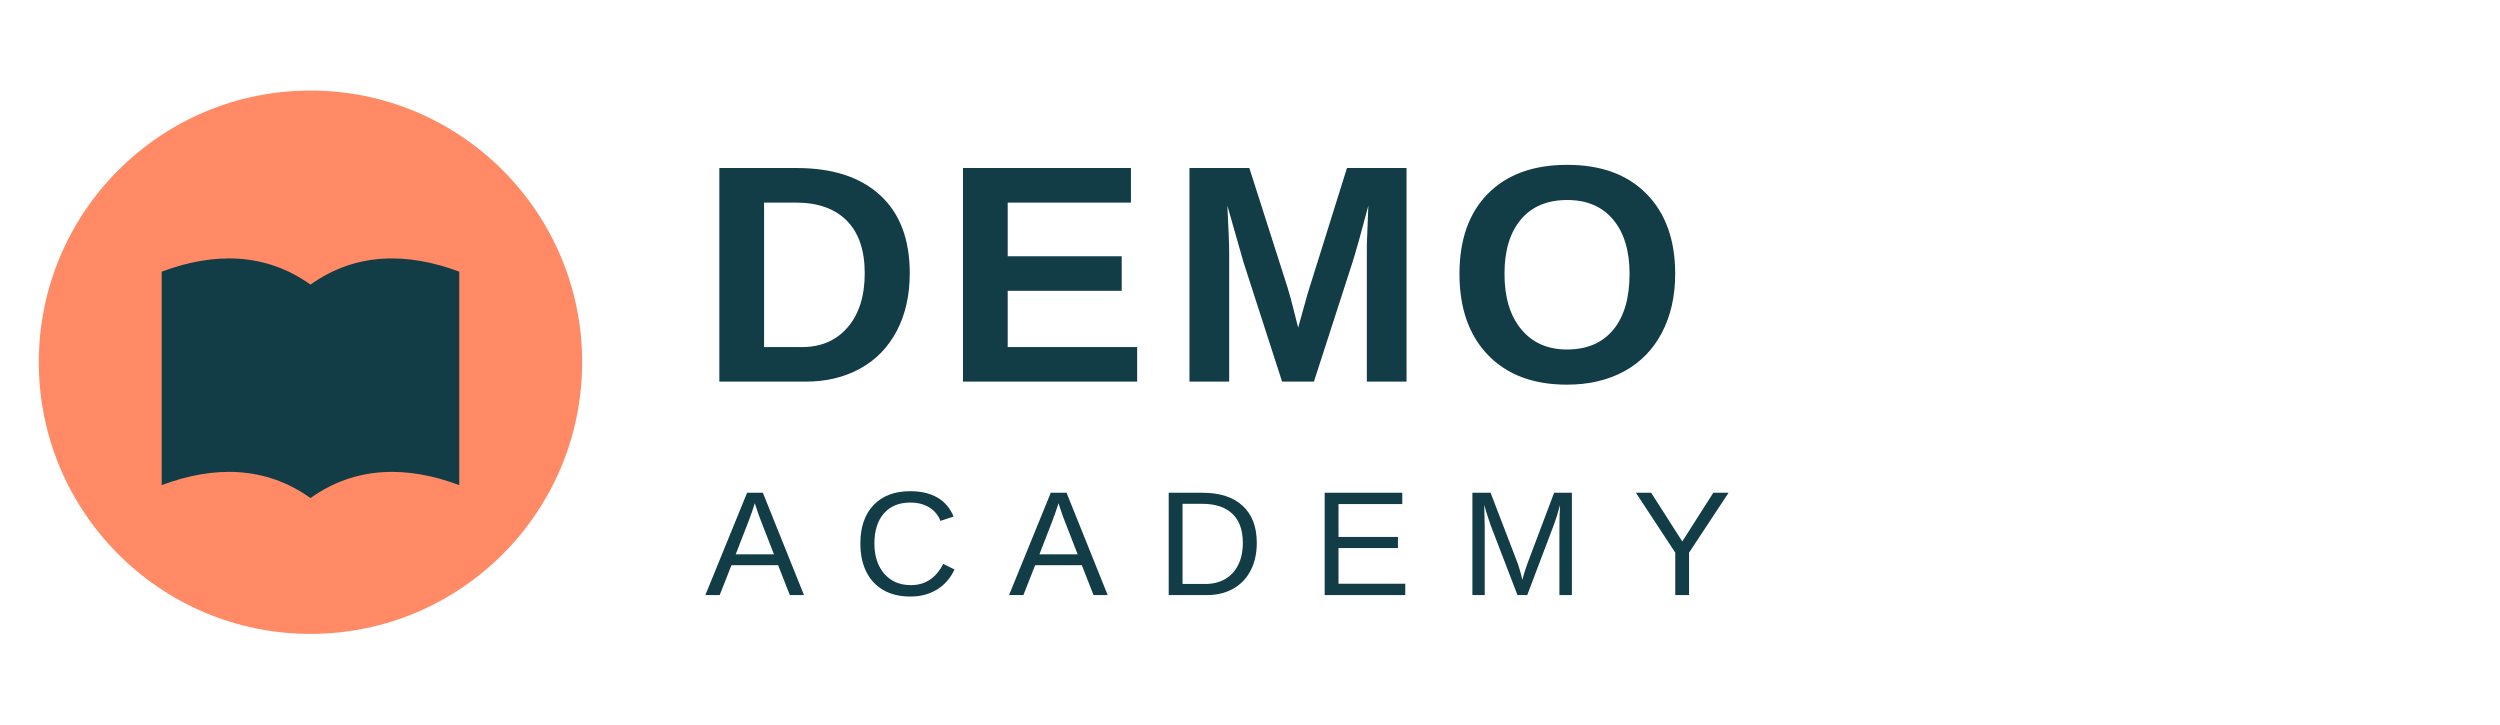
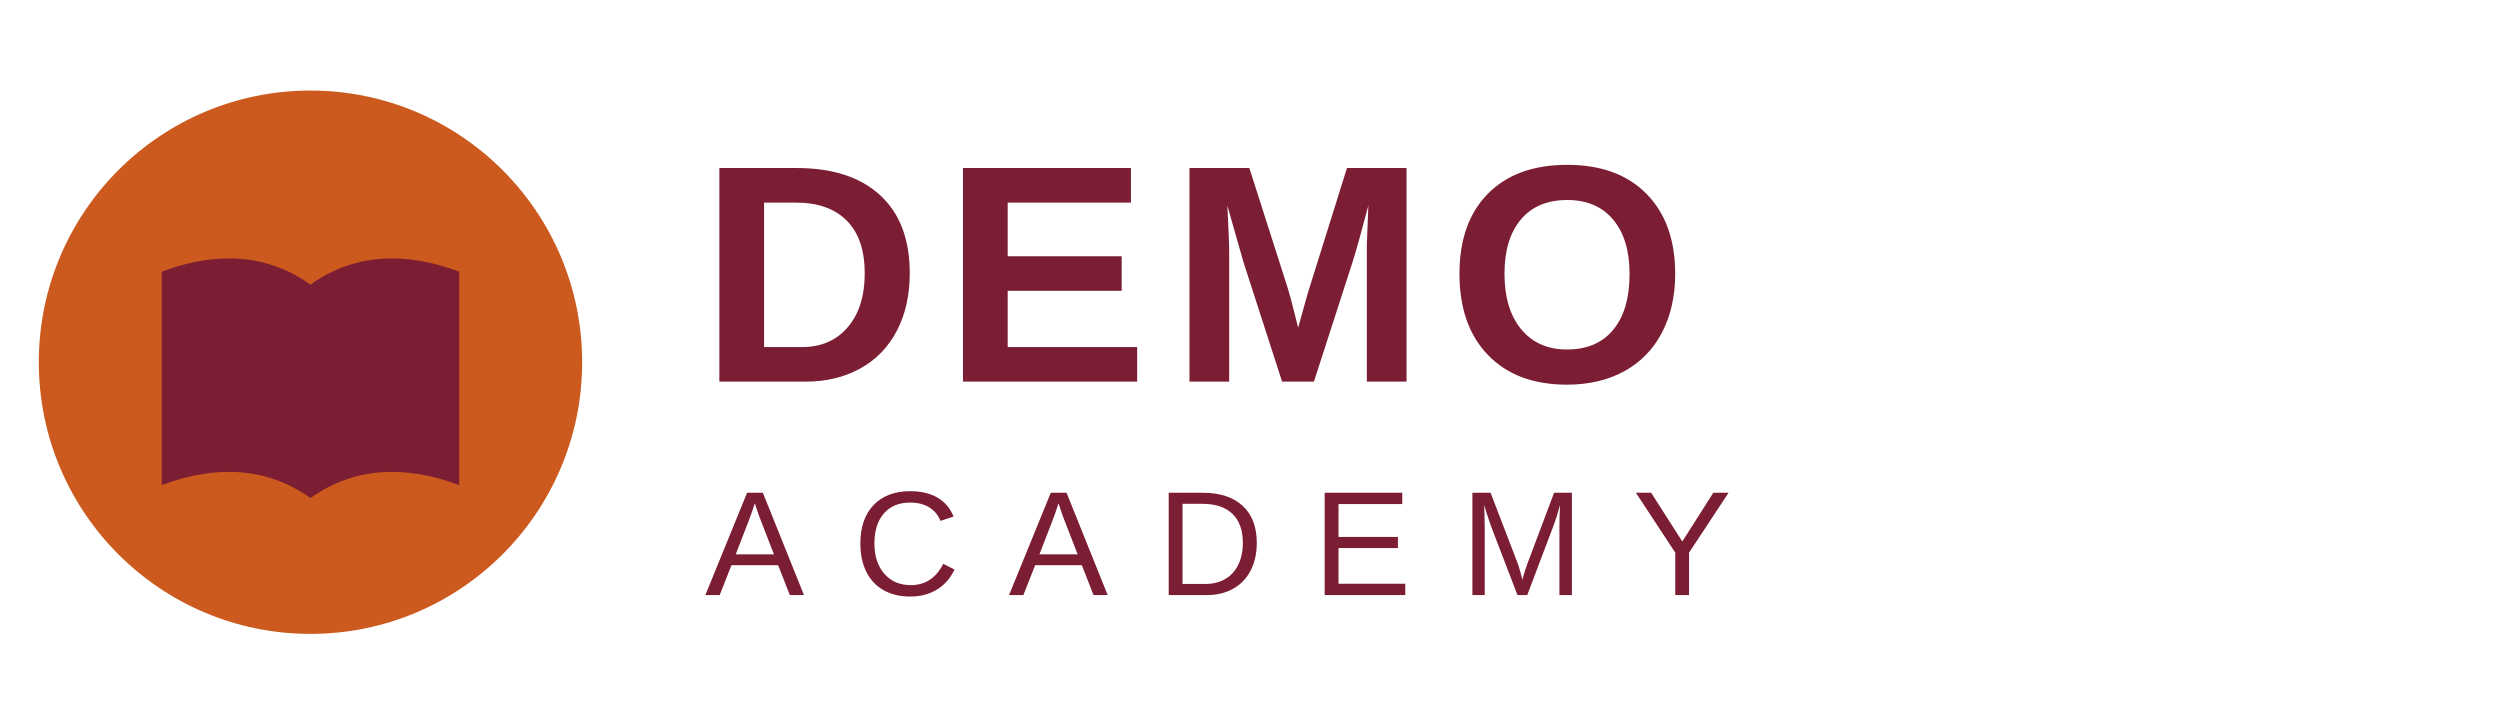
<svg xmlns="http://www.w3.org/2000/svg" viewBox="0 0 773 224" width="773" height="224">
-   <circle cx="96" cy="112" r="84" fill="#ff8a65" />
-   <path d="M50 84c16-6 32-6 46 4v66c-14-10-30-10-46-4zM142 84c-16-6-32-6-46 4v66c14-10 30-10 46-4z" fill="#123c46" />
-   <g fill="#123c46" font-family="Jost, Futura, 'Century Gothic', Arial, sans-serif">
+   <circle cx="96" cy="112" r="84" fill="#cc5a1e" />
+   <path d="M50 84c16-6 32-6 46 4v66c-14-10-30-10-46-4zM142 84c-16-6-32-6-46 4v66c14-10 30-10 46-4z" fill="#7b1e34" />
+   <g fill="#7b1e34" font-family="Jost, Futura, 'Century Gothic', Arial, sans-serif">
    <text x="216" y="118" font-size="96" font-weight="600" letter-spacing="6">DEMO</text>
    <text x="218" y="184" font-size="46" font-weight="500" letter-spacing="15">ACADEMY</text>
  </g>
</svg>
